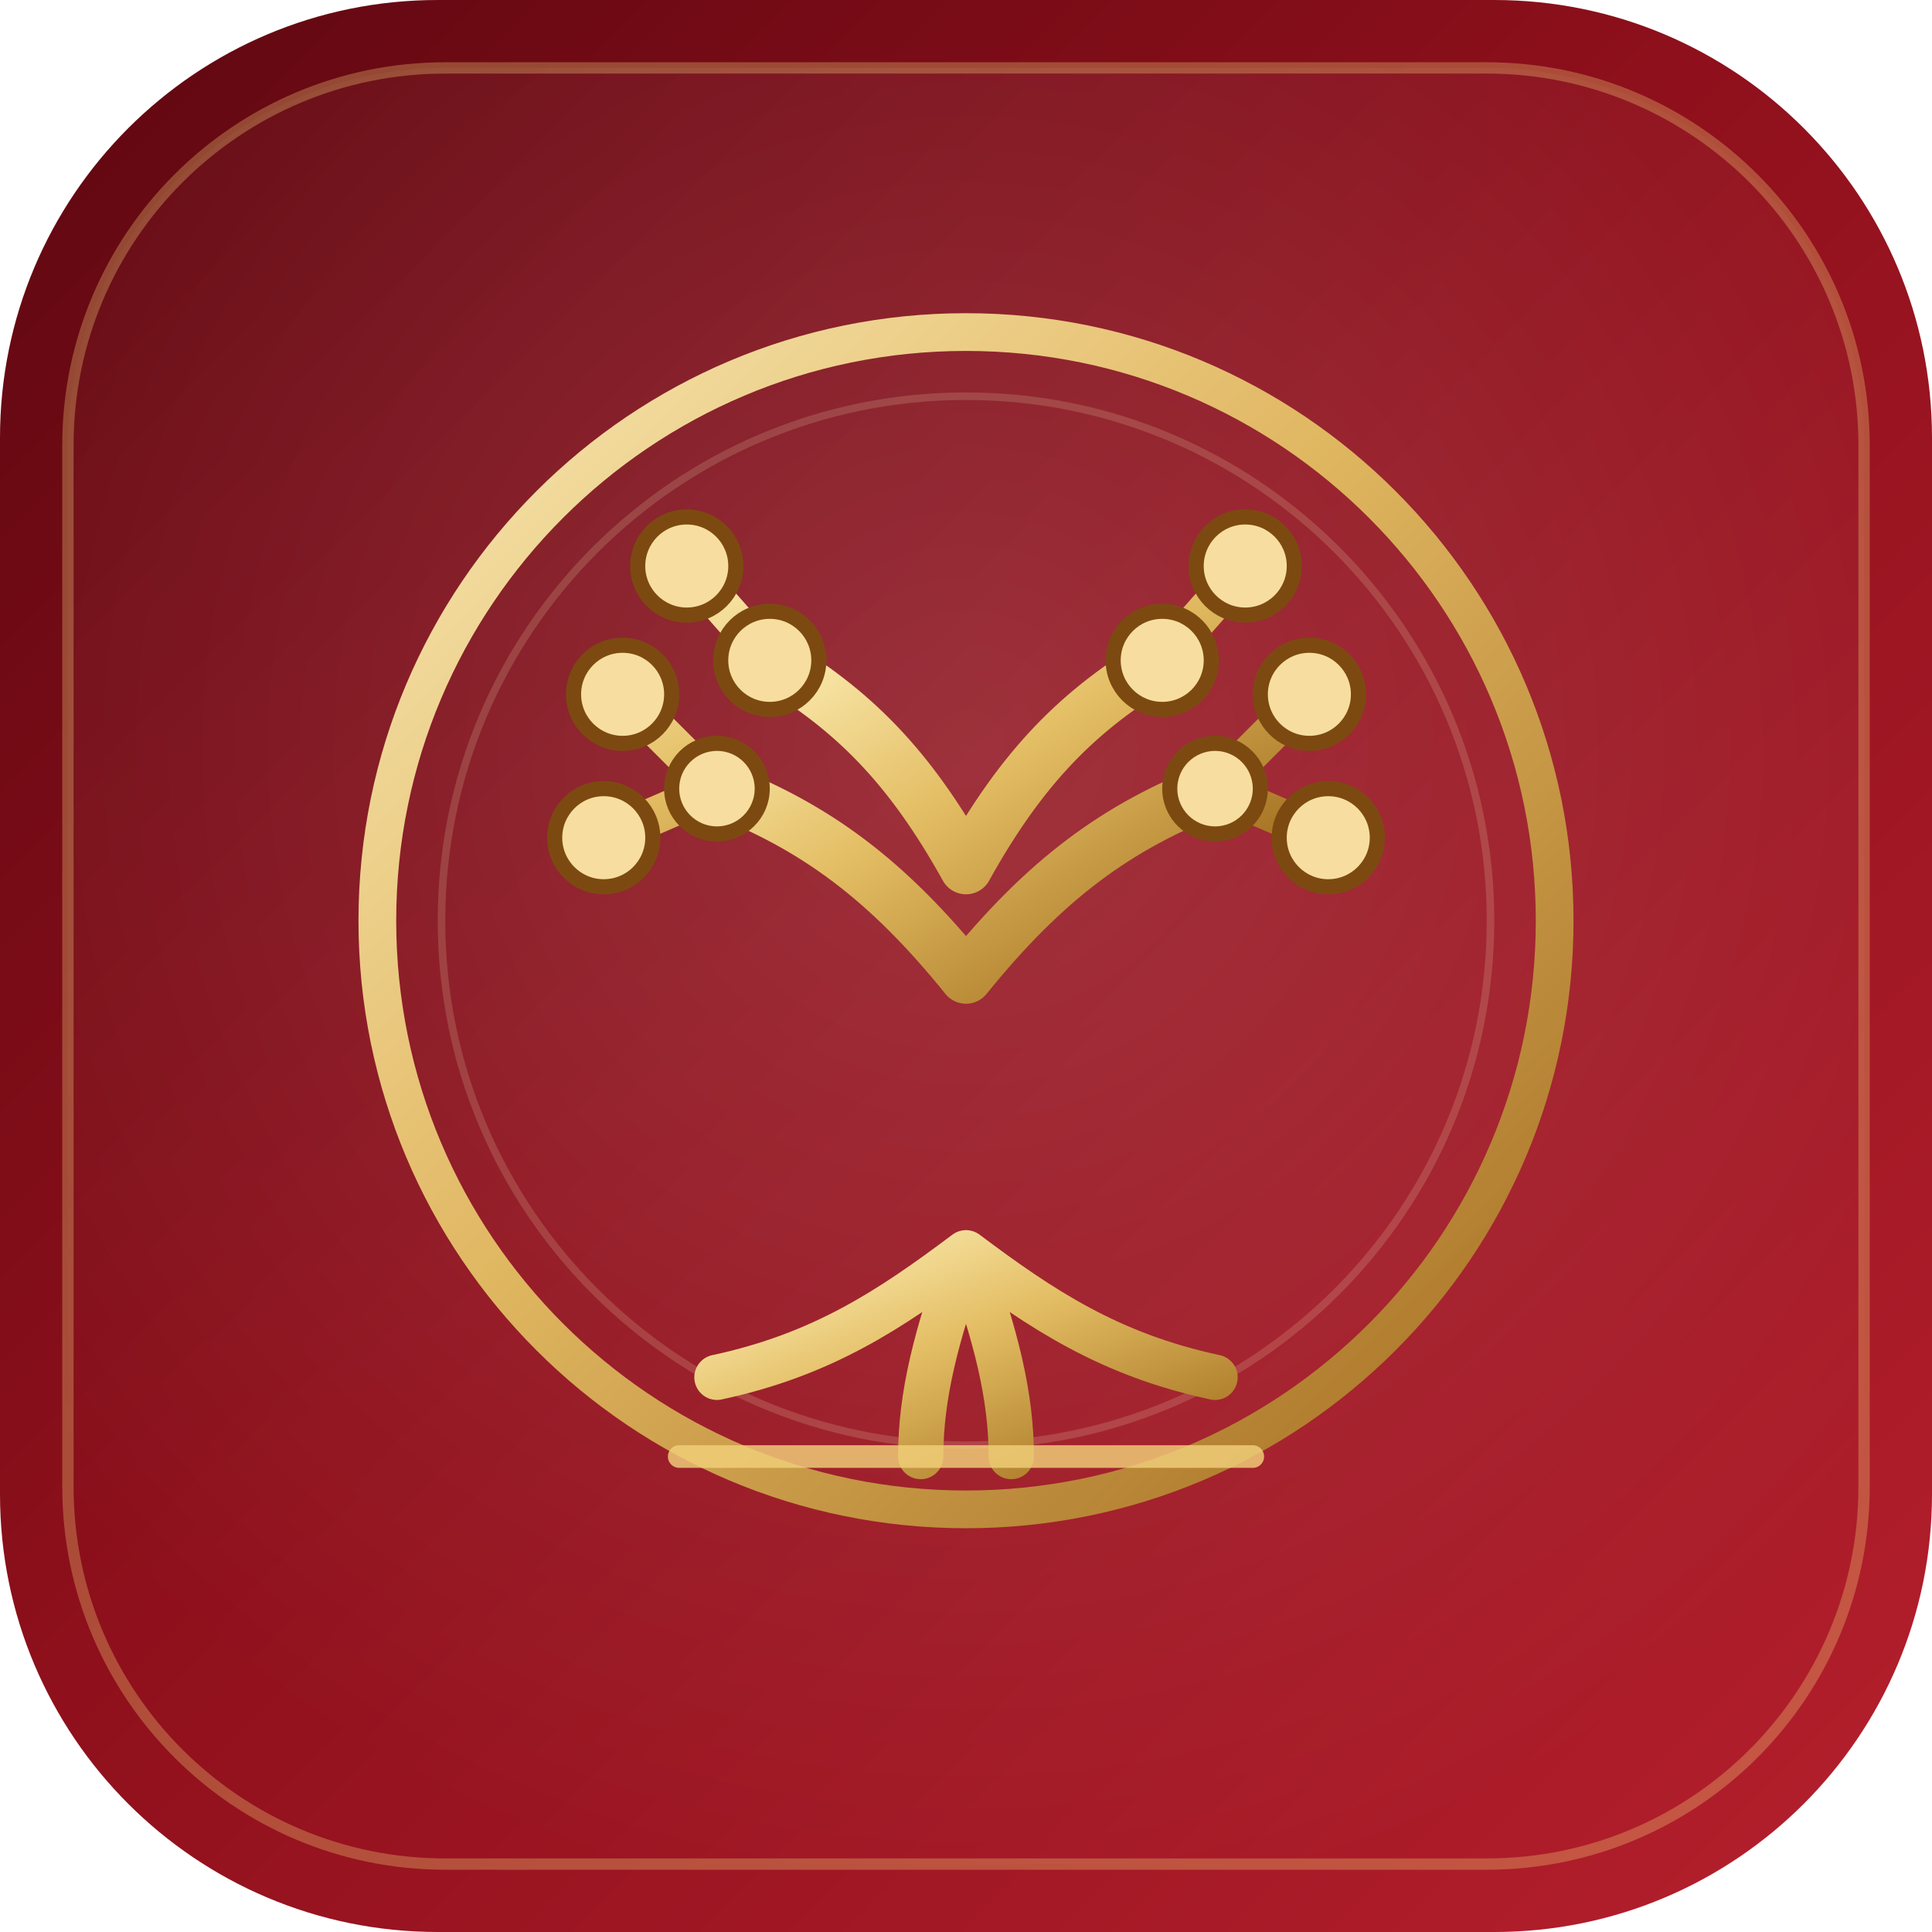
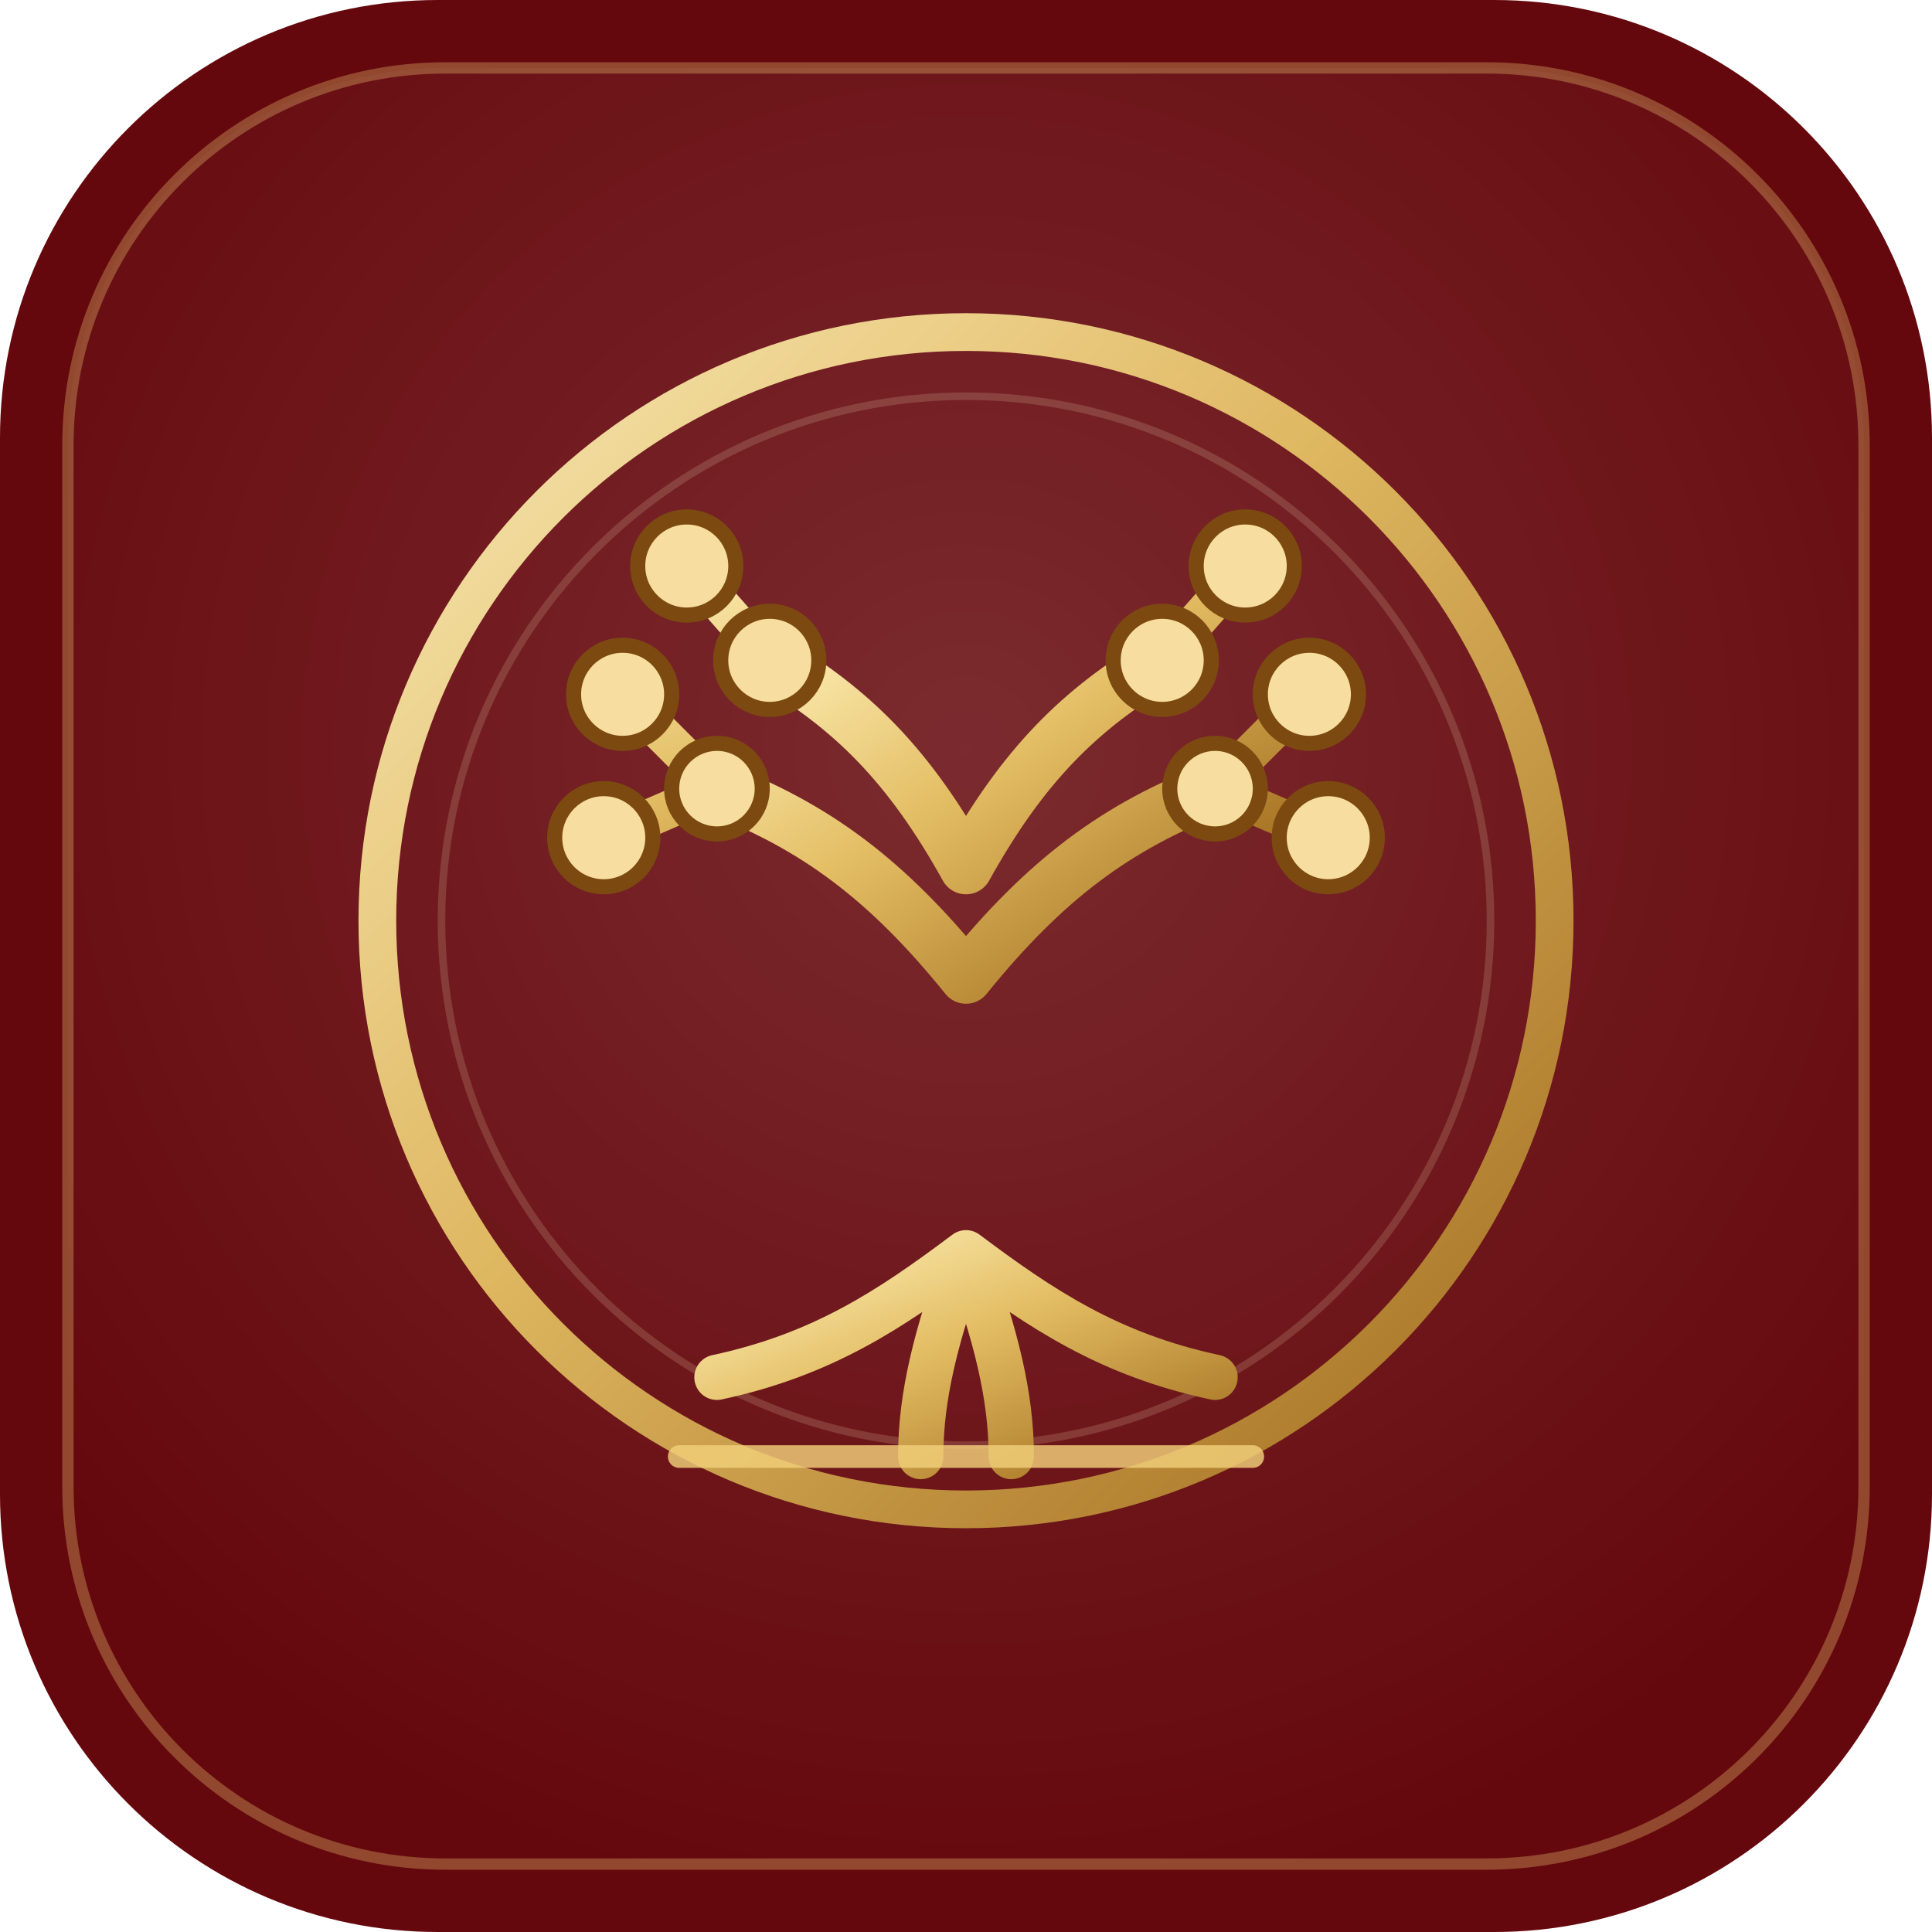
<svg xmlns="http://www.w3.org/2000/svg" viewBox="0 0 512 512" role="img" aria-label="Cây gia phả họ Phạm Văn">
  <defs>
    <linearGradient id="bg" x1="0" y1="0" x2="1" y2="1">
-       <stop stop-color="#5d0710" />
-       <stop offset=".46" stop-color="#8f101c" />
-       <stop offset="1" stop-color="#b6202d" />
+       <stop stop-color="#65080D" />
+       <stop offset=".46" stop-color="#65080D" />
+       <stop offset="1" stop-color="#65080D" />
    </linearGradient>
    <linearGradient id="gold" x1="0" y1="0" x2="1" y2="1">
      <stop stop-color="#fff2bb" />
      <stop offset=".45" stop-color="#e3bd63" />
      <stop offset="1" stop-color="#a36f1f" />
    </linearGradient>
    <radialGradient id="halo" cx="50%" cy="38%" r="65%">
      <stop stop-color="#ffffff" stop-opacity=".14" />
      <stop offset="1" stop-color="#ffffff" stop-opacity="0" />
    </radialGradient>
  </defs>
  <rect width="512" height="512" rx="116" fill="url(#bg)" />
  <rect x="18" y="18" width="476" height="476" rx="100" fill="url(#halo)" stroke="#f1ce78" stroke-opacity=".32" stroke-width="3" />
  <circle cx="256" cy="244" r="156" fill="none" stroke="url(#gold)" stroke-width="10" opacity=".96" />
  <circle cx="256" cy="244" r="139" fill="none" stroke="#fff3c5" stroke-opacity=".16" stroke-width="2" />
  <path d="M256 333V229" fill="none" stroke="url(#gold)" stroke-width="20" stroke-linecap="round" />
  <path d="M256 259C235 233 216 219 190 209M256 259C277 233 296 219 322 209M256 230C241 203 226 188 204 175M256 230C271 203 286 188 308 175" fill="none" stroke="url(#gold)" stroke-width="14" stroke-linecap="round" stroke-linejoin="round" />
  <path d="M190 209L165 184M190 209L160 222M322 209L347 184M322 209L352 222M204 175L182 150M308 175L330 150" fill="none" stroke="url(#gold)" stroke-width="10" stroke-linecap="round" />
  <g fill="#f7dea0" stroke="#7c4a10" stroke-width="4">
    <circle cx="160" cy="222" r="13" />
    <circle cx="165" cy="184" r="13" />
    <circle cx="182" cy="150" r="13" />
    <circle cx="204" cy="175" r="13" />
    <circle cx="308" cy="175" r="13" />
    <circle cx="330" cy="150" r="13" />
    <circle cx="347" cy="184" r="13" />
    <circle cx="352" cy="222" r="13" />
    <circle cx="190" cy="209" r="12" />
    <circle cx="322" cy="209" r="12" />
  </g>
  <path d="M256 332C236 347 218 359 190 365M256 332C276 347 294 359 322 365M256 332C248 354 244 370 244 386M256 332C264 354 268 370 268 386" fill="none" stroke="url(#gold)" stroke-width="12" stroke-linecap="round" />
  <path d="M180 386H332" stroke="#f2cf7a" stroke-width="6" stroke-linecap="round" opacity=".82" />
</svg>
